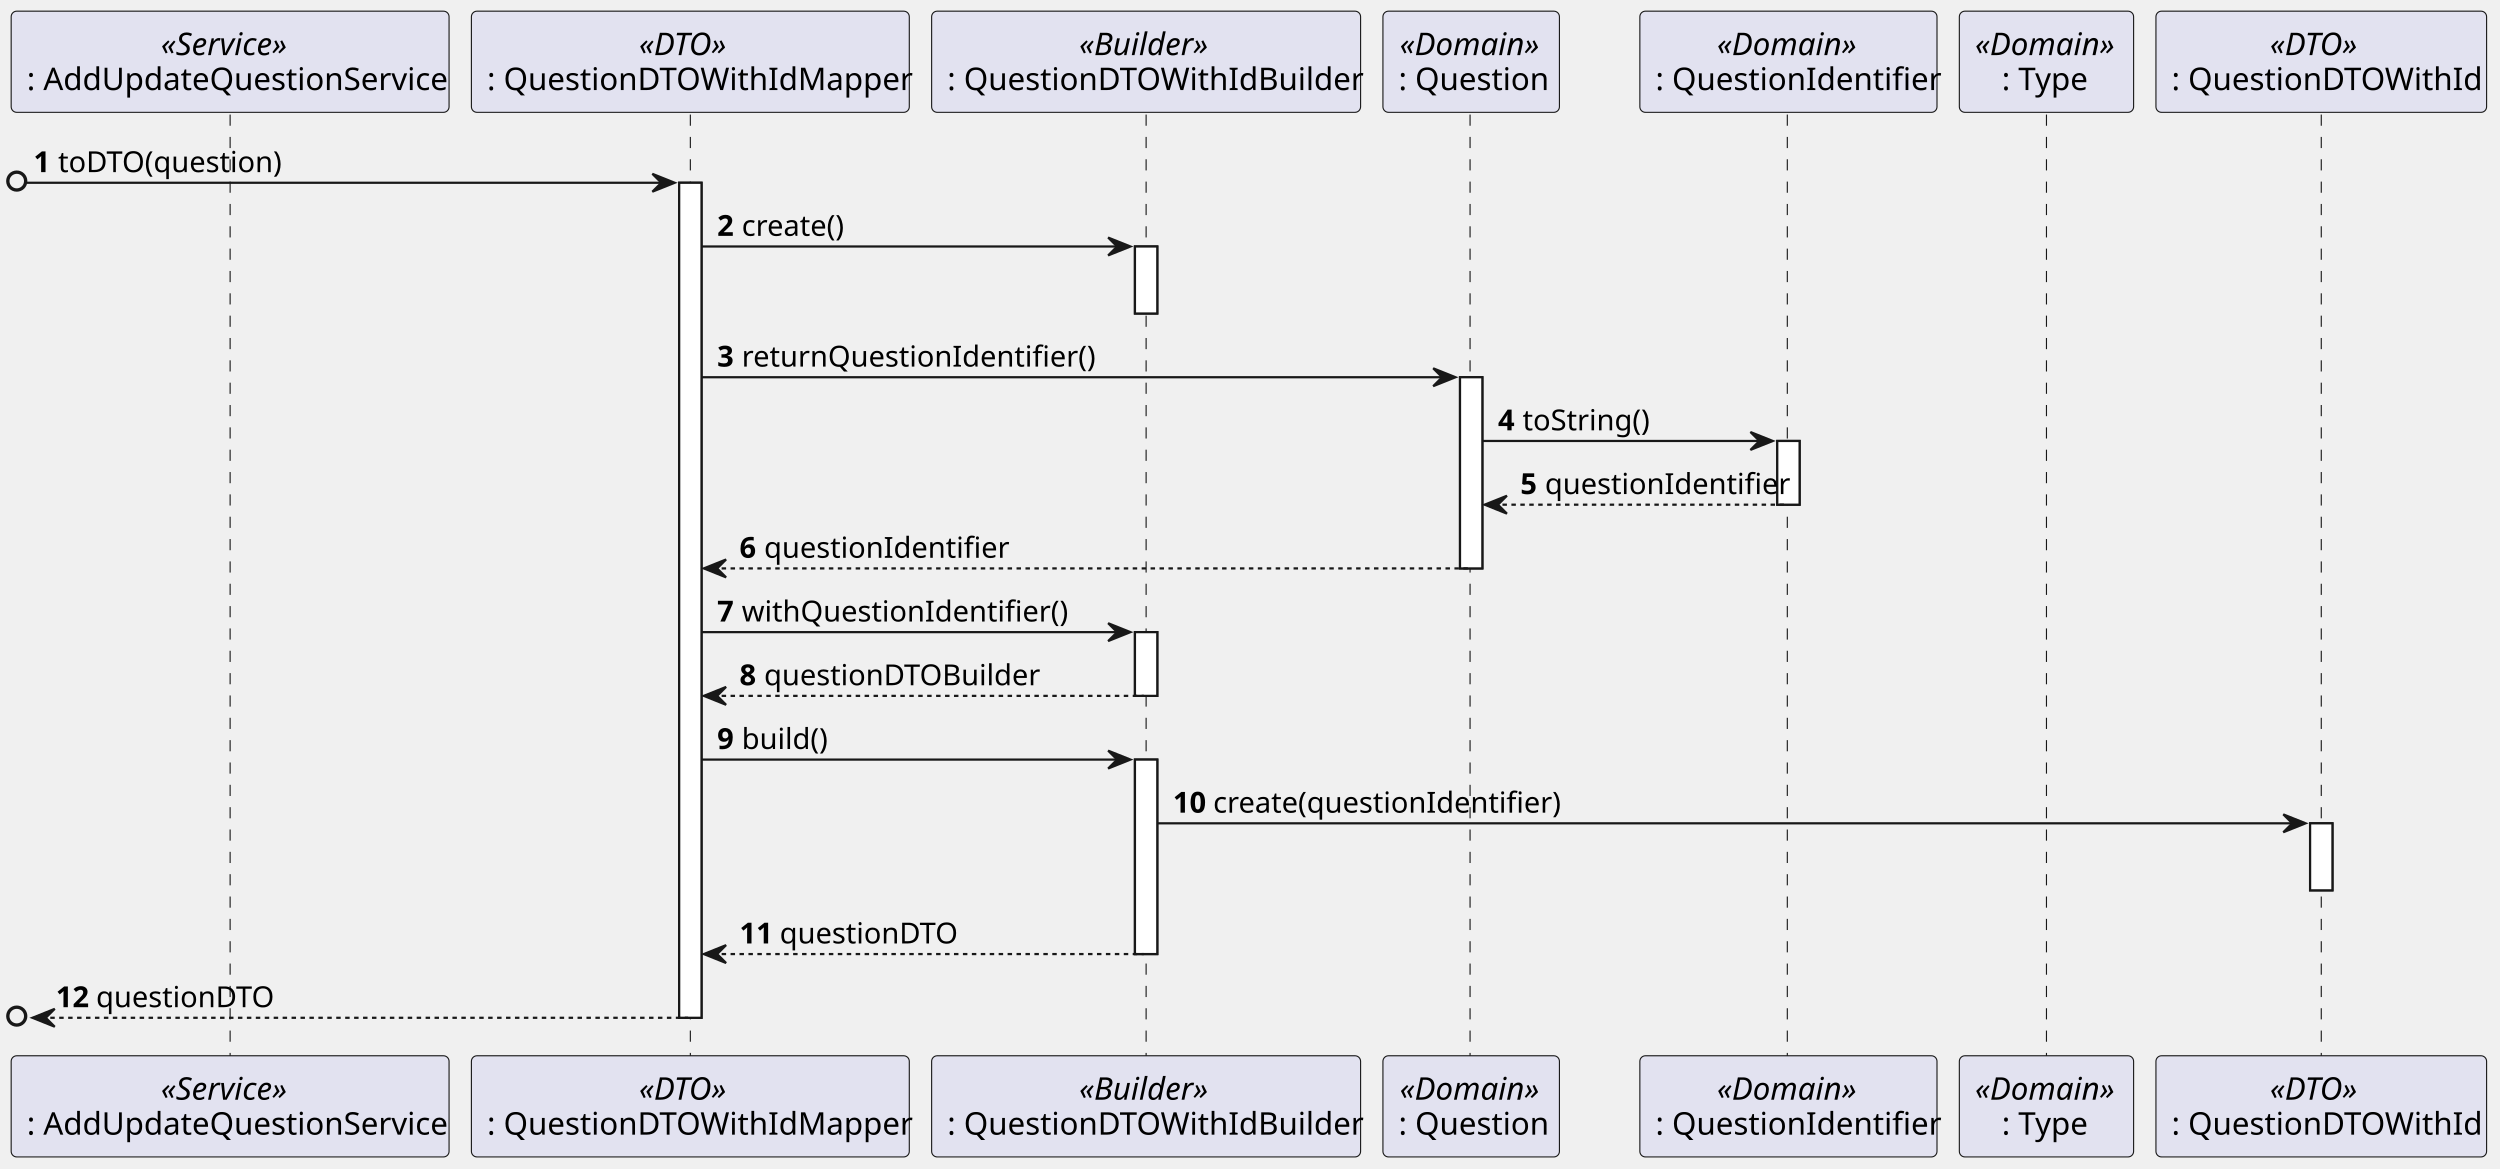
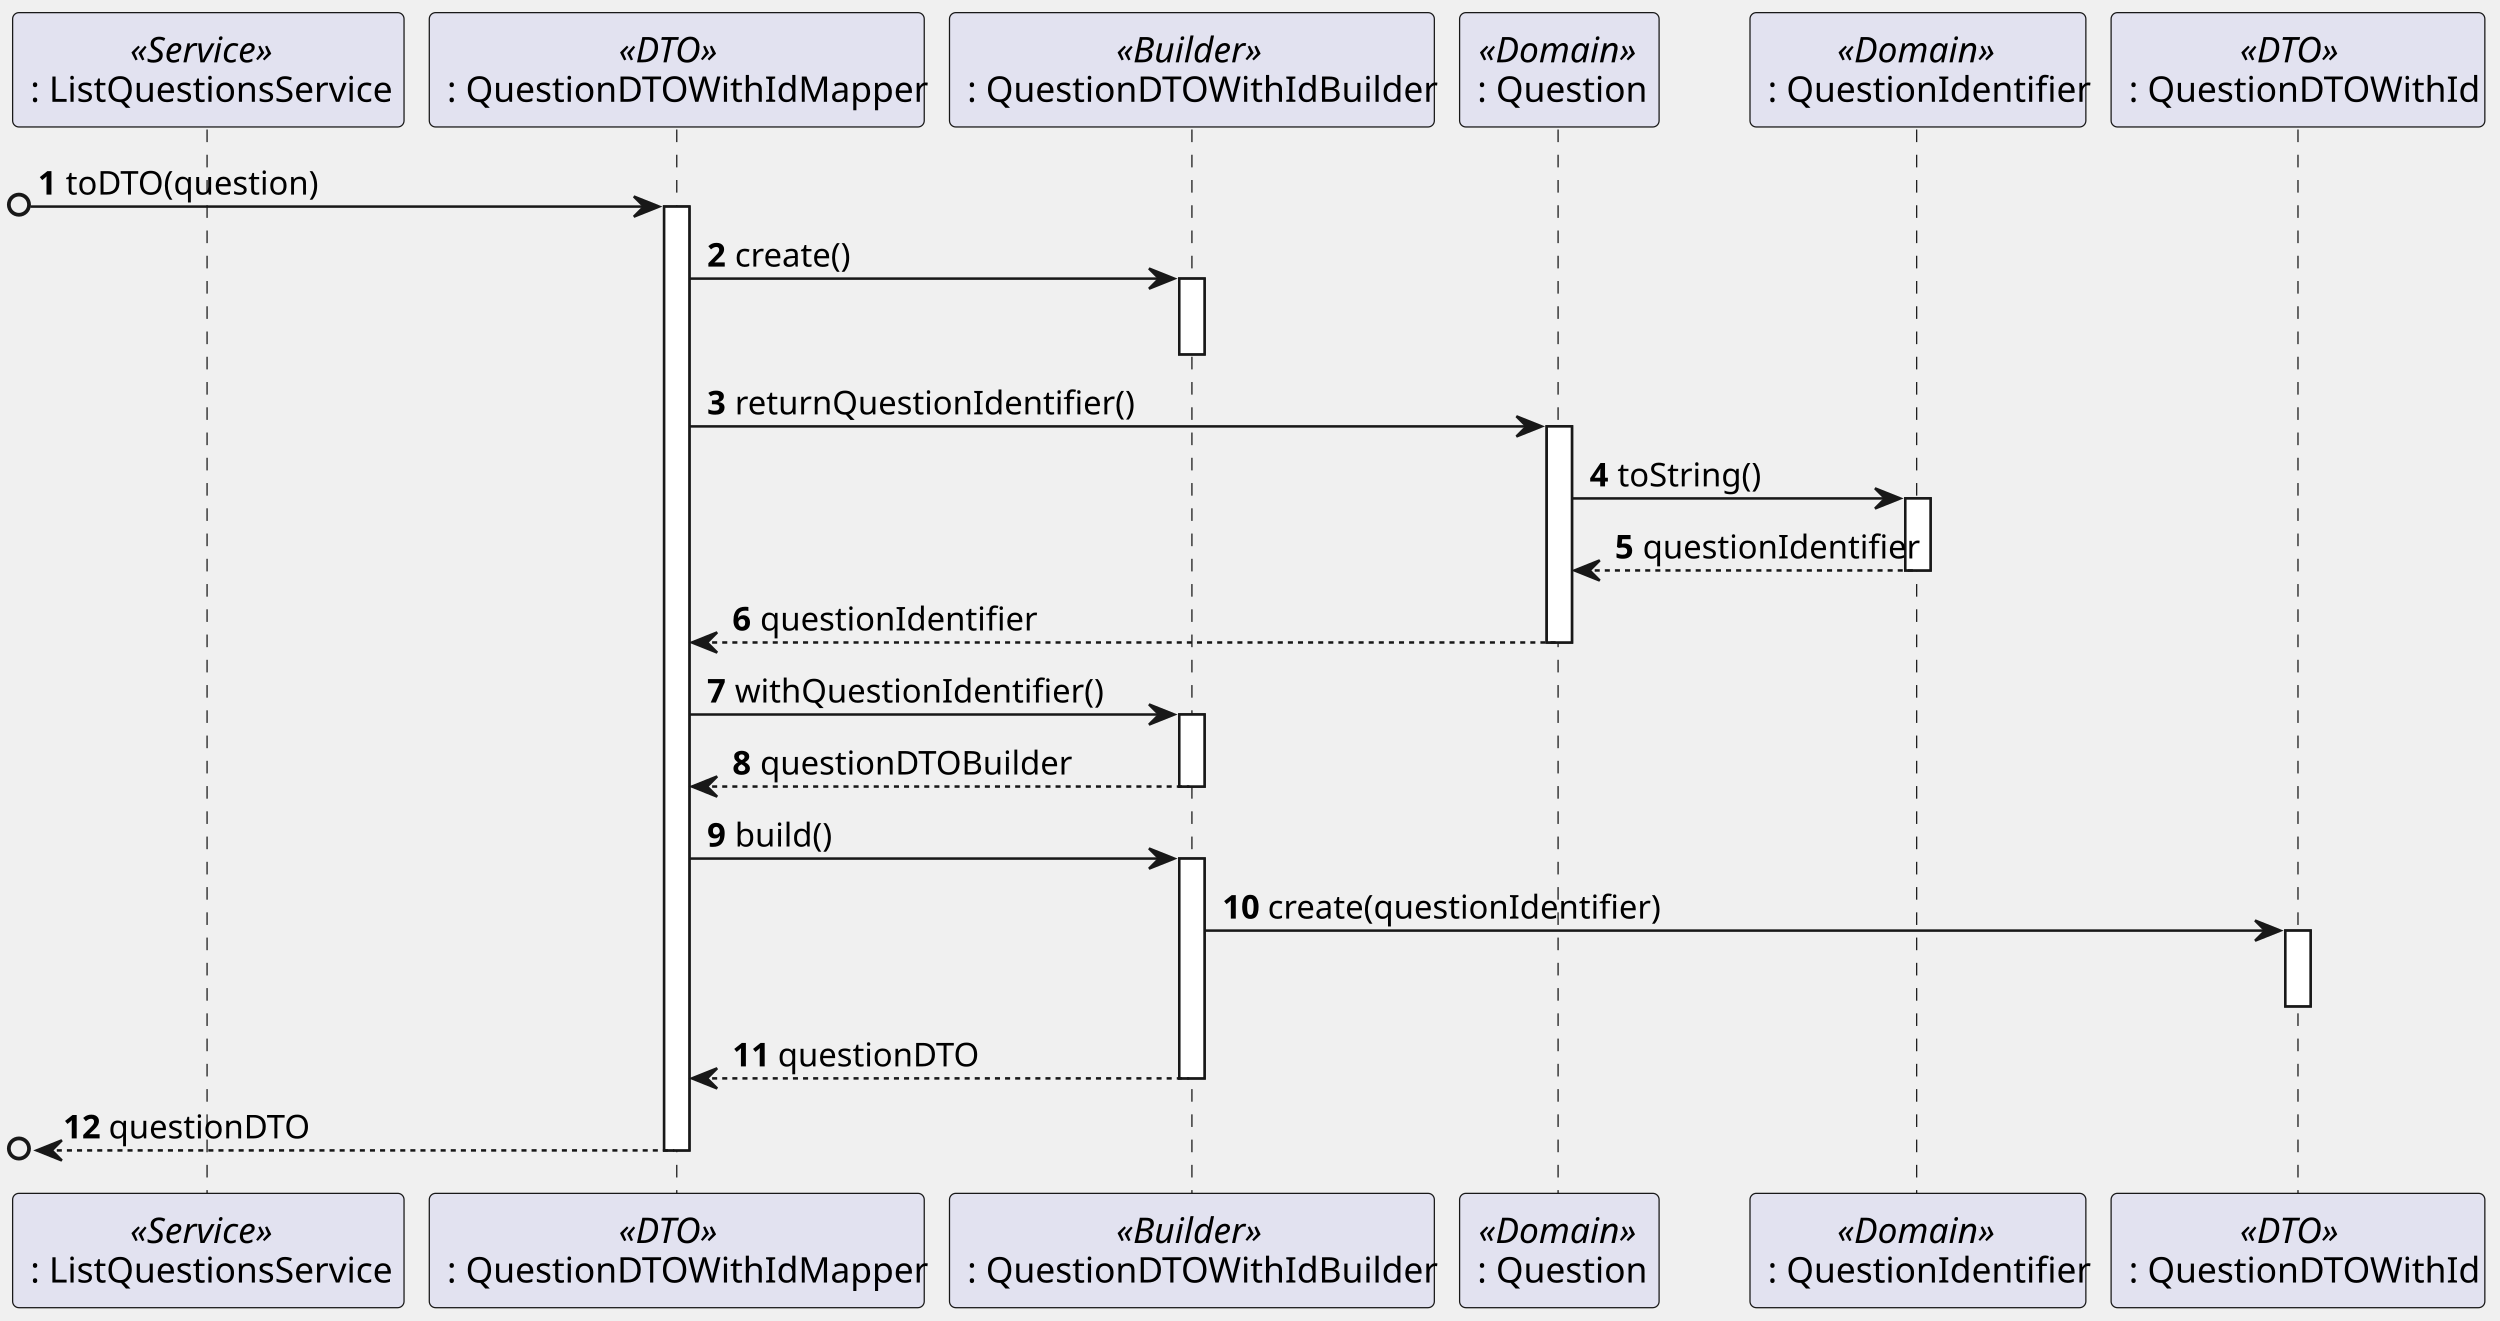
- <svg xmlns="http://www.w3.org/2000/svg" contentStyleType="text/css" height="523px" preserveAspectRatio="none" style="width:1119px;height:523px;background:#FFFFFF;" version="1.1" viewBox="0 0 1119 523" width="1119px" zoomAndPan="magnify">
+ <svg xmlns="http://www.w3.org/2000/svg" contentStyleType="text/css" height="523px" preserveAspectRatio="none" style="width:990px;height:523px;background:#FFFFFF;" version="1.1" viewBox="0 0 990 523" width="990px" zoomAndPan="magnify">
  <defs />
  <g>
-     <rect fill="#FFFFFF" height="373.758" style="stroke:#181818;stroke-width:1.0;" width="10" x="304" y="81.805" />
-     <rect fill="#FFFFFF" height="30" style="stroke:#181818;stroke-width:1.0;" width="10" x="508" y="110.328" />
-     <rect fill="#FFFFFF" height="28.523" style="stroke:#181818;stroke-width:1.0;" width="10" x="508" y="282.945" />
-     <rect fill="#FFFFFF" height="87.047" style="stroke:#181818;stroke-width:1.0;" width="10" x="508" y="339.992" />
-     <rect fill="#FFFFFF" height="85.57" style="stroke:#181818;stroke-width:1.0;" width="10" x="653.5" y="168.852" />
-     <rect fill="#FFFFFF" height="28.523" style="stroke:#181818;stroke-width:1.0;" width="10" x="795.5" y="197.375" />
-     <rect fill="#FFFFFF" height="30" style="stroke:#181818;stroke-width:1.0;" width="10" x="1034" y="368.516" />
-     <line style="stroke:#181818;stroke-width:0.5;stroke-dasharray:5.0,5.0;" x1="103" x2="103" y1="51.281" y2="473.562" />
-     <line style="stroke:#181818;stroke-width:0.5;stroke-dasharray:5.0,5.0;" x1="309" x2="309" y1="51.281" y2="473.562" />
-     <line style="stroke:#181818;stroke-width:0.5;stroke-dasharray:5.0,5.0;" x1="513" x2="513" y1="51.281" y2="473.562" />
-     <line style="stroke:#181818;stroke-width:0.5;stroke-dasharray:5.0,5.0;" x1="658" x2="658" y1="51.281" y2="473.562" />
-     <line style="stroke:#181818;stroke-width:0.5;stroke-dasharray:5.0,5.0;" x1="800" x2="800" y1="51.281" y2="473.562" />
-     <line style="stroke:#181818;stroke-width:0.5;stroke-dasharray:5.0,5.0;" x1="916" x2="916" y1="51.281" y2="473.562" />
-     <line style="stroke:#181818;stroke-width:0.5;stroke-dasharray:5.0,5.0;" x1="1039" x2="1039" y1="51.281" y2="473.562" />
-     <rect fill="#E2E2F0" height="45.281" rx="2.5" ry="2.5" style="stroke:#181818;stroke-width:0.5;" width="196" x="5" y="5" />
-     <text fill="#000000" font-family="sans-serif" font-size="14" font-style="italic" lengthAdjust="spacing" textLength="62" x="72" y="24.674">«Service»</text>
-     <text fill="#000000" font-family="sans-serif" font-size="14" lengthAdjust="spacing" textLength="182" x="12" y="40.315">: AddUpdateQuestionService</text>
-     <rect fill="#E2E2F0" height="45.281" rx="2.5" ry="2.5" style="stroke:#181818;stroke-width:0.5;" width="196" x="5" y="472.562" />
-     <text fill="#000000" font-family="sans-serif" font-size="14" font-style="italic" lengthAdjust="spacing" textLength="62" x="72" y="492.236">«Service»</text>
-     <text fill="#000000" font-family="sans-serif" font-size="14" lengthAdjust="spacing" textLength="182" x="12" y="507.877">: AddUpdateQuestionService</text>
-     <rect fill="#E2E2F0" height="45.281" rx="2.5" ry="2.5" style="stroke:#181818;stroke-width:0.5;" width="196" x="211" y="5" />
-     <text fill="#000000" font-family="sans-serif" font-size="14" font-style="italic" lengthAdjust="spacing" textLength="46" x="286" y="24.674">«DTO»</text>
-     <text fill="#000000" font-family="sans-serif" font-size="14" lengthAdjust="spacing" textLength="182" x="218" y="40.315">: QuestionDTOWithIdMapper</text>
-     <rect fill="#E2E2F0" height="45.281" rx="2.5" ry="2.5" style="stroke:#181818;stroke-width:0.5;" width="196" x="211" y="472.562" />
-     <text fill="#000000" font-family="sans-serif" font-size="14" font-style="italic" lengthAdjust="spacing" textLength="46" x="286" y="492.236">«DTO»</text>
-     <text fill="#000000" font-family="sans-serif" font-size="14" lengthAdjust="spacing" textLength="182" x="218" y="507.877">: QuestionDTOWithIdMapper</text>
-     <rect fill="#E2E2F0" height="45.281" rx="2.5" ry="2.5" style="stroke:#181818;stroke-width:0.5;" width="192" x="417" y="5" />
-     <text fill="#000000" font-family="sans-serif" font-size="14" font-style="italic" lengthAdjust="spacing" textLength="60" x="483" y="24.674">«Builder»</text>
-     <text fill="#000000" font-family="sans-serif" font-size="14" lengthAdjust="spacing" textLength="178" x="424" y="40.315">: QuestionDTOWithIdBuilder</text>
-     <rect fill="#E2E2F0" height="45.281" rx="2.5" ry="2.5" style="stroke:#181818;stroke-width:0.5;" width="192" x="417" y="472.562" />
-     <text fill="#000000" font-family="sans-serif" font-size="14" font-style="italic" lengthAdjust="spacing" textLength="60" x="483" y="492.236">«Builder»</text>
-     <text fill="#000000" font-family="sans-serif" font-size="14" lengthAdjust="spacing" textLength="178" x="424" y="507.877">: QuestionDTOWithIdBuilder</text>
-     <rect fill="#E2E2F0" height="45.281" rx="2.5" ry="2.5" style="stroke:#181818;stroke-width:0.5;" width="79" x="619" y="5" />
-     <text fill="#000000" font-family="sans-serif" font-size="14" font-style="italic" lengthAdjust="spacing" textLength="64" x="626.5" y="24.674">«Domain»</text>
-     <text fill="#000000" font-family="sans-serif" font-size="14" lengthAdjust="spacing" textLength="65" x="626" y="40.315">: Question</text>
-     <rect fill="#E2E2F0" height="45.281" rx="2.5" ry="2.5" style="stroke:#181818;stroke-width:0.5;" width="79" x="619" y="472.562" />
-     <text fill="#000000" font-family="sans-serif" font-size="14" font-style="italic" lengthAdjust="spacing" textLength="64" x="626.5" y="492.236">«Domain»</text>
-     <text fill="#000000" font-family="sans-serif" font-size="14" lengthAdjust="spacing" textLength="65" x="626" y="507.877">: Question</text>
-     <rect fill="#E2E2F0" height="45.281" rx="2.5" ry="2.5" style="stroke:#181818;stroke-width:0.5;" width="133" x="734" y="5" />
-     <text fill="#000000" font-family="sans-serif" font-size="14" font-style="italic" lengthAdjust="spacing" textLength="64" x="768.5" y="24.674">«Domain»</text>
-     <text fill="#000000" font-family="sans-serif" font-size="14" lengthAdjust="spacing" textLength="119" x="741" y="40.315">: QuestionIdentifier</text>
-     <rect fill="#E2E2F0" height="45.281" rx="2.5" ry="2.5" style="stroke:#181818;stroke-width:0.5;" width="133" x="734" y="472.562" />
-     <text fill="#000000" font-family="sans-serif" font-size="14" font-style="italic" lengthAdjust="spacing" textLength="64" x="768.5" y="492.236">«Domain»</text>
-     <text fill="#000000" font-family="sans-serif" font-size="14" lengthAdjust="spacing" textLength="119" x="741" y="507.877">: QuestionIdentifier</text>
-     <rect fill="#E2E2F0" height="45.281" rx="2.5" ry="2.5" style="stroke:#181818;stroke-width:0.5;" width="78" x="877" y="5" />
-     <text fill="#000000" font-family="sans-serif" font-size="14" font-style="italic" lengthAdjust="spacing" textLength="64" x="884" y="24.674">«Domain»</text>
-     <text fill="#000000" font-family="sans-serif" font-size="14" lengthAdjust="spacing" textLength="40" x="896" y="40.315">: Type</text>
-     <rect fill="#E2E2F0" height="45.281" rx="2.5" ry="2.5" style="stroke:#181818;stroke-width:0.5;" width="78" x="877" y="472.562" />
-     <text fill="#000000" font-family="sans-serif" font-size="14" font-style="italic" lengthAdjust="spacing" textLength="64" x="884" y="492.236">«Domain»</text>
-     <text fill="#000000" font-family="sans-serif" font-size="14" lengthAdjust="spacing" textLength="40" x="896" y="507.877">: Type</text>
-     <rect fill="#E2E2F0" height="45.281" rx="2.5" ry="2.5" style="stroke:#181818;stroke-width:0.5;" width="148" x="965" y="5" />
-     <text fill="#000000" font-family="sans-serif" font-size="14" font-style="italic" lengthAdjust="spacing" textLength="46" x="1016" y="24.674">«DTO»</text>
-     <text fill="#000000" font-family="sans-serif" font-size="14" lengthAdjust="spacing" textLength="134" x="972" y="40.315">: QuestionDTOWithId</text>
-     <rect fill="#E2E2F0" height="45.281" rx="2.5" ry="2.5" style="stroke:#181818;stroke-width:0.5;" width="148" x="965" y="472.562" />
-     <text fill="#000000" font-family="sans-serif" font-size="14" font-style="italic" lengthAdjust="spacing" textLength="46" x="1016" y="492.236">«DTO»</text>
-     <text fill="#000000" font-family="sans-serif" font-size="14" lengthAdjust="spacing" textLength="134" x="972" y="507.877">: QuestionDTOWithId</text>
-     <rect fill="#FFFFFF" height="373.758" style="stroke:#181818;stroke-width:1.0;" width="10" x="304" y="81.805" />
-     <rect fill="#FFFFFF" height="30" style="stroke:#181818;stroke-width:1.0;" width="10" x="508" y="110.328" />
-     <rect fill="#FFFFFF" height="28.523" style="stroke:#181818;stroke-width:1.0;" width="10" x="508" y="282.945" />
-     <rect fill="#FFFFFF" height="87.047" style="stroke:#181818;stroke-width:1.0;" width="10" x="508" y="339.992" />
-     <rect fill="#FFFFFF" height="85.57" style="stroke:#181818;stroke-width:1.0;" width="10" x="653.5" y="168.852" />
-     <rect fill="#FFFFFF" height="28.523" style="stroke:#181818;stroke-width:1.0;" width="10" x="795.5" y="197.375" />
-     <rect fill="#FFFFFF" height="30" style="stroke:#181818;stroke-width:1.0;" width="10" x="1034" y="368.516" />
+     <rect fill="#FFFFFF" height="373.758" style="stroke:#181818;stroke-width:1.0;" width="10" x="263" y="81.805" />
+     <rect fill="#FFFFFF" height="30" style="stroke:#181818;stroke-width:1.0;" width="10" x="467" y="110.328" />
+     <rect fill="#FFFFFF" height="28.523" style="stroke:#181818;stroke-width:1.0;" width="10" x="467" y="282.945" />
+     <rect fill="#FFFFFF" height="87.047" style="stroke:#181818;stroke-width:1.0;" width="10" x="467" y="339.992" />
+     <rect fill="#FFFFFF" height="85.57" style="stroke:#181818;stroke-width:1.0;" width="10" x="612.5" y="168.852" />
+     <rect fill="#FFFFFF" height="28.523" style="stroke:#181818;stroke-width:1.0;" width="10" x="754.5" y="197.375" />
+     <rect fill="#FFFFFF" height="30" style="stroke:#181818;stroke-width:1.0;" width="10" x="905" y="368.516" />
+     <line style="stroke:#181818;stroke-width:0.5;stroke-dasharray:5.0,5.0;" x1="82" x2="82" y1="51.281" y2="473.562" />
+     <line style="stroke:#181818;stroke-width:0.5;stroke-dasharray:5.0,5.0;" x1="268" x2="268" y1="51.281" y2="473.562" />
+     <line style="stroke:#181818;stroke-width:0.5;stroke-dasharray:5.0,5.0;" x1="472" x2="472" y1="51.281" y2="473.562" />
+     <line style="stroke:#181818;stroke-width:0.5;stroke-dasharray:5.0,5.0;" x1="617" x2="617" y1="51.281" y2="473.562" />
+     <line style="stroke:#181818;stroke-width:0.5;stroke-dasharray:5.0,5.0;" x1="759" x2="759" y1="51.281" y2="473.562" />
+     <line style="stroke:#181818;stroke-width:0.5;stroke-dasharray:5.0,5.0;" x1="910" x2="910" y1="51.281" y2="473.562" />
+     <rect fill="#E2E2F0" height="45.281" rx="2.5" ry="2.5" style="stroke:#181818;stroke-width:0.5;" width="155" x="5" y="5" />
+     <text fill="#000000" font-family="sans-serif" font-size="14" font-style="italic" lengthAdjust="spacing" textLength="62" x="51.5" y="24.674">«Service»</text>
+     <text fill="#000000" font-family="sans-serif" font-size="14" lengthAdjust="spacing" textLength="141" x="12" y="40.315">: ListQuestionsService</text>
+     <rect fill="#E2E2F0" height="45.281" rx="2.5" ry="2.5" style="stroke:#181818;stroke-width:0.5;" width="155" x="5" y="472.562" />
+     <text fill="#000000" font-family="sans-serif" font-size="14" font-style="italic" lengthAdjust="spacing" textLength="62" x="51.5" y="492.236">«Service»</text>
+     <text fill="#000000" font-family="sans-serif" font-size="14" lengthAdjust="spacing" textLength="141" x="12" y="507.877">: ListQuestionsService</text>
+     <rect fill="#E2E2F0" height="45.281" rx="2.5" ry="2.5" style="stroke:#181818;stroke-width:0.5;" width="196" x="170" y="5" />
+     <text fill="#000000" font-family="sans-serif" font-size="14" font-style="italic" lengthAdjust="spacing" textLength="46" x="245" y="24.674">«DTO»</text>
+     <text fill="#000000" font-family="sans-serif" font-size="14" lengthAdjust="spacing" textLength="182" x="177" y="40.315">: QuestionDTOWithIdMapper</text>
+     <rect fill="#E2E2F0" height="45.281" rx="2.5" ry="2.5" style="stroke:#181818;stroke-width:0.5;" width="196" x="170" y="472.562" />
+     <text fill="#000000" font-family="sans-serif" font-size="14" font-style="italic" lengthAdjust="spacing" textLength="46" x="245" y="492.236">«DTO»</text>
+     <text fill="#000000" font-family="sans-serif" font-size="14" lengthAdjust="spacing" textLength="182" x="177" y="507.877">: QuestionDTOWithIdMapper</text>
+     <rect fill="#E2E2F0" height="45.281" rx="2.5" ry="2.5" style="stroke:#181818;stroke-width:0.5;" width="192" x="376" y="5" />
+     <text fill="#000000" font-family="sans-serif" font-size="14" font-style="italic" lengthAdjust="spacing" textLength="60" x="442" y="24.674">«Builder»</text>
+     <text fill="#000000" font-family="sans-serif" font-size="14" lengthAdjust="spacing" textLength="178" x="383" y="40.315">: QuestionDTOWithIdBuilder</text>
+     <rect fill="#E2E2F0" height="45.281" rx="2.5" ry="2.5" style="stroke:#181818;stroke-width:0.5;" width="192" x="376" y="472.562" />
+     <text fill="#000000" font-family="sans-serif" font-size="14" font-style="italic" lengthAdjust="spacing" textLength="60" x="442" y="492.236">«Builder»</text>
+     <text fill="#000000" font-family="sans-serif" font-size="14" lengthAdjust="spacing" textLength="178" x="383" y="507.877">: QuestionDTOWithIdBuilder</text>
+     <rect fill="#E2E2F0" height="45.281" rx="2.5" ry="2.5" style="stroke:#181818;stroke-width:0.5;" width="79" x="578" y="5" />
+     <text fill="#000000" font-family="sans-serif" font-size="14" font-style="italic" lengthAdjust="spacing" textLength="64" x="585.5" y="24.674">«Domain»</text>
+     <text fill="#000000" font-family="sans-serif" font-size="14" lengthAdjust="spacing" textLength="65" x="585" y="40.315">: Question</text>
+     <rect fill="#E2E2F0" height="45.281" rx="2.5" ry="2.5" style="stroke:#181818;stroke-width:0.5;" width="79" x="578" y="472.562" />
+     <text fill="#000000" font-family="sans-serif" font-size="14" font-style="italic" lengthAdjust="spacing" textLength="64" x="585.5" y="492.236">«Domain»</text>
+     <text fill="#000000" font-family="sans-serif" font-size="14" lengthAdjust="spacing" textLength="65" x="585" y="507.877">: Question</text>
+     <rect fill="#E2E2F0" height="45.281" rx="2.5" ry="2.5" style="stroke:#181818;stroke-width:0.5;" width="133" x="693" y="5" />
+     <text fill="#000000" font-family="sans-serif" font-size="14" font-style="italic" lengthAdjust="spacing" textLength="64" x="727.5" y="24.674">«Domain»</text>
+     <text fill="#000000" font-family="sans-serif" font-size="14" lengthAdjust="spacing" textLength="119" x="700" y="40.315">: QuestionIdentifier</text>
+     <rect fill="#E2E2F0" height="45.281" rx="2.5" ry="2.5" style="stroke:#181818;stroke-width:0.5;" width="133" x="693" y="472.562" />
+     <text fill="#000000" font-family="sans-serif" font-size="14" font-style="italic" lengthAdjust="spacing" textLength="64" x="727.5" y="492.236">«Domain»</text>
+     <text fill="#000000" font-family="sans-serif" font-size="14" lengthAdjust="spacing" textLength="119" x="700" y="507.877">: QuestionIdentifier</text>
+     <rect fill="#E2E2F0" height="45.281" rx="2.5" ry="2.5" style="stroke:#181818;stroke-width:0.5;" width="148" x="836" y="5" />
+     <text fill="#000000" font-family="sans-serif" font-size="14" font-style="italic" lengthAdjust="spacing" textLength="46" x="887" y="24.674">«DTO»</text>
+     <text fill="#000000" font-family="sans-serif" font-size="14" lengthAdjust="spacing" textLength="134" x="843" y="40.315">: QuestionDTOWithId</text>
+     <rect fill="#E2E2F0" height="45.281" rx="2.5" ry="2.5" style="stroke:#181818;stroke-width:0.5;" width="148" x="836" y="472.562" />
+     <text fill="#000000" font-family="sans-serif" font-size="14" font-style="italic" lengthAdjust="spacing" textLength="46" x="887" y="492.236">«DTO»</text>
+     <text fill="#000000" font-family="sans-serif" font-size="14" lengthAdjust="spacing" textLength="134" x="843" y="507.877">: QuestionDTOWithId</text>
+     <rect fill="#FFFFFF" height="373.758" style="stroke:#181818;stroke-width:1.0;" width="10" x="263" y="81.805" />
+     <rect fill="#FFFFFF" height="30" style="stroke:#181818;stroke-width:1.0;" width="10" x="467" y="110.328" />
+     <rect fill="#FFFFFF" height="28.523" style="stroke:#181818;stroke-width:1.0;" width="10" x="467" y="282.945" />
+     <rect fill="#FFFFFF" height="87.047" style="stroke:#181818;stroke-width:1.0;" width="10" x="467" y="339.992" />
+     <rect fill="#FFFFFF" height="85.57" style="stroke:#181818;stroke-width:1.0;" width="10" x="612.5" y="168.852" />
+     <rect fill="#FFFFFF" height="28.523" style="stroke:#181818;stroke-width:1.0;" width="10" x="754.5" y="197.375" />
+     <rect fill="#FFFFFF" height="30" style="stroke:#181818;stroke-width:1.0;" width="10" x="905" y="368.516" />
    <ellipse cx="7.5" cy="81.055" fill="none" rx="4" ry="4" style="stroke:#181818;stroke-width:1.5;" />
-     <polygon fill="#181818" points="292,77.805,302,81.805,292,85.805,296,81.805" style="stroke:#181818;stroke-width:1.0;" />
-     <line style="stroke:#181818;stroke-width:1.0;" x1="12" x2="298" y1="81.805" y2="81.805" />
+     <polygon fill="#181818" points="251,77.805,261,81.805,251,85.805,255,81.805" style="stroke:#181818;stroke-width:1.0;" />
+     <line style="stroke:#181818;stroke-width:1.0;" x1="12" x2="257" y1="81.805" y2="81.805" />
    <text fill="#000000" font-family="sans-serif" font-size="13" font-weight="bold" lengthAdjust="spacing" textLength="7" x="15" y="77.05">1</text>
    <text fill="#000000" font-family="sans-serif" font-size="13" lengthAdjust="spacing" textLength="94" x="26" y="77.05">toDTO(question)</text>
-     <polygon fill="#181818" points="496,106.328,506,110.328,496,114.328,500,110.328" style="stroke:#181818;stroke-width:1.0;" />
-     <line style="stroke:#181818;stroke-width:1.0;" x1="314" x2="502" y1="110.328" y2="110.328" />
-     <text fill="#000000" font-family="sans-serif" font-size="13" font-weight="bold" lengthAdjust="spacing" textLength="7" x="321" y="105.573">2</text>
-     <text fill="#000000" font-family="sans-serif" font-size="13" lengthAdjust="spacing" textLength="44" x="332" y="105.573">create()</text>
-     <polygon fill="#181818" points="641.5,164.852,651.5,168.852,641.5,172.852,645.5,168.852" style="stroke:#181818;stroke-width:1.0;" />
-     <line style="stroke:#181818;stroke-width:1.0;" x1="314" x2="647.5" y1="168.852" y2="168.852" />
-     <text fill="#000000" font-family="sans-serif" font-size="13" font-weight="bold" lengthAdjust="spacing" textLength="7" x="321" y="164.097">3</text>
-     <text fill="#000000" font-family="sans-serif" font-size="13" lengthAdjust="spacing" textLength="141" x="332" y="164.097">returnQuestionIdentifier()</text>
-     <polygon fill="#181818" points="783.5,193.375,793.5,197.375,783.5,201.375,787.5,197.375" style="stroke:#181818;stroke-width:1.0;" />
-     <line style="stroke:#181818;stroke-width:1.0;" x1="663.5" x2="789.5" y1="197.375" y2="197.375" />
-     <text fill="#000000" font-family="sans-serif" font-size="13" font-weight="bold" lengthAdjust="spacing" textLength="7" x="670.5" y="192.62">4</text>
-     <text fill="#000000" font-family="sans-serif" font-size="13" lengthAdjust="spacing" textLength="53" x="681.5" y="192.62">toString()</text>
-     <polygon fill="#181818" points="674.5,221.898,664.5,225.898,674.5,229.898,670.5,225.898" style="stroke:#181818;stroke-width:1.0;" />
-     <line style="stroke:#181818;stroke-width:1.0;stroke-dasharray:2.0,2.0;" x1="668.5" x2="799.5" y1="225.898" y2="225.898" />
-     <text fill="#000000" font-family="sans-serif" font-size="13" font-weight="bold" lengthAdjust="spacing" textLength="7" x="680.5" y="221.144">5</text>
-     <text fill="#000000" font-family="sans-serif" font-size="13" lengthAdjust="spacing" textLength="97" x="691.5" y="221.144">questionIdentifier</text>
-     <polygon fill="#181818" points="325,250.422,315,254.422,325,258.422,321,254.422" style="stroke:#181818;stroke-width:1.0;" />
-     <line style="stroke:#181818;stroke-width:1.0;stroke-dasharray:2.0,2.0;" x1="319" x2="657.5" y1="254.422" y2="254.422" />
-     <text fill="#000000" font-family="sans-serif" font-size="13" font-weight="bold" lengthAdjust="spacing" textLength="7" x="331" y="249.667">6</text>
-     <text fill="#000000" font-family="sans-serif" font-size="13" lengthAdjust="spacing" textLength="97" x="342" y="249.667">questionIdentifier</text>
-     <polygon fill="#181818" points="496,278.945,506,282.945,496,286.945,500,282.945" style="stroke:#181818;stroke-width:1.0;" />
-     <line style="stroke:#181818;stroke-width:1.0;" x1="314" x2="502" y1="282.945" y2="282.945" />
-     <text fill="#000000" font-family="sans-serif" font-size="13" font-weight="bold" lengthAdjust="spacing" textLength="7" x="321" y="278.19">7</text>
-     <text fill="#000000" font-family="sans-serif" font-size="13" lengthAdjust="spacing" textLength="131" x="332" y="278.19">withQuestionIdentifier()</text>
-     <polygon fill="#181818" points="325,307.469,315,311.469,325,315.469,321,311.469" style="stroke:#181818;stroke-width:1.0;" />
-     <line style="stroke:#181818;stroke-width:1.0;stroke-dasharray:2.0,2.0;" x1="319" x2="512" y1="311.469" y2="311.469" />
-     <text fill="#000000" font-family="sans-serif" font-size="13" font-weight="bold" lengthAdjust="spacing" textLength="7" x="331" y="306.714">8</text>
-     <text fill="#000000" font-family="sans-serif" font-size="13" lengthAdjust="spacing" textLength="115" x="342" y="306.714">questionDTOBuilder</text>
-     <polygon fill="#181818" points="496,335.992,506,339.992,496,343.992,500,339.992" style="stroke:#181818;stroke-width:1.0;" />
-     <line style="stroke:#181818;stroke-width:1.0;" x1="314" x2="502" y1="339.992" y2="339.992" />
-     <text fill="#000000" font-family="sans-serif" font-size="13" font-weight="bold" lengthAdjust="spacing" textLength="7" x="321" y="335.237">9</text>
-     <text fill="#000000" font-family="sans-serif" font-size="13" lengthAdjust="spacing" textLength="35" x="332" y="335.237">build()</text>
-     <polygon fill="#181818" points="1022,364.516,1032,368.516,1022,372.516,1026,368.516" style="stroke:#181818;stroke-width:1.0;" />
-     <line style="stroke:#181818;stroke-width:1.0;" x1="518" x2="1028" y1="368.516" y2="368.516" />
-     <text fill="#000000" font-family="sans-serif" font-size="13" font-weight="bold" lengthAdjust="spacing" textLength="14" x="525" y="363.761">10</text>
-     <text fill="#000000" font-family="sans-serif" font-size="13" lengthAdjust="spacing" textLength="141" x="543" y="363.761">create(questionIdentifier)</text>
-     <polygon fill="#181818" points="325,423.039,315,427.039,325,431.039,321,427.039" style="stroke:#181818;stroke-width:1.0;" />
-     <line style="stroke:#181818;stroke-width:1.0;stroke-dasharray:2.0,2.0;" x1="319" x2="512" y1="427.039" y2="427.039" />
-     <text fill="#000000" font-family="sans-serif" font-size="13" font-weight="bold" lengthAdjust="spacing" textLength="14" x="331" y="422.284">11</text>
-     <text fill="#000000" font-family="sans-serif" font-size="13" lengthAdjust="spacing" textLength="75" x="349" y="422.284">questionDTO</text>
+     <polygon fill="#181818" points="455,106.328,465,110.328,455,114.328,459,110.328" style="stroke:#181818;stroke-width:1.0;" />
+     <line style="stroke:#181818;stroke-width:1.0;" x1="273" x2="461" y1="110.328" y2="110.328" />
+     <text fill="#000000" font-family="sans-serif" font-size="13" font-weight="bold" lengthAdjust="spacing" textLength="7" x="280" y="105.573">2</text>
+     <text fill="#000000" font-family="sans-serif" font-size="13" lengthAdjust="spacing" textLength="44" x="291" y="105.573">create()</text>
+     <polygon fill="#181818" points="600.5,164.852,610.5,168.852,600.5,172.852,604.5,168.852" style="stroke:#181818;stroke-width:1.0;" />
+     <line style="stroke:#181818;stroke-width:1.0;" x1="273" x2="606.5" y1="168.852" y2="168.852" />
+     <text fill="#000000" font-family="sans-serif" font-size="13" font-weight="bold" lengthAdjust="spacing" textLength="7" x="280" y="164.097">3</text>
+     <text fill="#000000" font-family="sans-serif" font-size="13" lengthAdjust="spacing" textLength="141" x="291" y="164.097">returnQuestionIdentifier()</text>
+     <polygon fill="#181818" points="742.5,193.375,752.5,197.375,742.5,201.375,746.5,197.375" style="stroke:#181818;stroke-width:1.0;" />
+     <line style="stroke:#181818;stroke-width:1.0;" x1="622.5" x2="748.5" y1="197.375" y2="197.375" />
+     <text fill="#000000" font-family="sans-serif" font-size="13" font-weight="bold" lengthAdjust="spacing" textLength="7" x="629.5" y="192.62">4</text>
+     <text fill="#000000" font-family="sans-serif" font-size="13" lengthAdjust="spacing" textLength="53" x="640.5" y="192.62">toString()</text>
+     <polygon fill="#181818" points="633.5,221.898,623.5,225.898,633.5,229.898,629.5,225.898" style="stroke:#181818;stroke-width:1.0;" />
+     <line style="stroke:#181818;stroke-width:1.0;stroke-dasharray:2.0,2.0;" x1="627.5" x2="758.5" y1="225.898" y2="225.898" />
+     <text fill="#000000" font-family="sans-serif" font-size="13" font-weight="bold" lengthAdjust="spacing" textLength="7" x="639.5" y="221.144">5</text>
+     <text fill="#000000" font-family="sans-serif" font-size="13" lengthAdjust="spacing" textLength="97" x="650.5" y="221.144">questionIdentifier</text>
+     <polygon fill="#181818" points="284,250.422,274,254.422,284,258.422,280,254.422" style="stroke:#181818;stroke-width:1.0;" />
+     <line style="stroke:#181818;stroke-width:1.0;stroke-dasharray:2.0,2.0;" x1="278" x2="616.5" y1="254.422" y2="254.422" />
+     <text fill="#000000" font-family="sans-serif" font-size="13" font-weight="bold" lengthAdjust="spacing" textLength="7" x="290" y="249.667">6</text>
+     <text fill="#000000" font-family="sans-serif" font-size="13" lengthAdjust="spacing" textLength="97" x="301" y="249.667">questionIdentifier</text>
+     <polygon fill="#181818" points="455,278.945,465,282.945,455,286.945,459,282.945" style="stroke:#181818;stroke-width:1.0;" />
+     <line style="stroke:#181818;stroke-width:1.0;" x1="273" x2="461" y1="282.945" y2="282.945" />
+     <text fill="#000000" font-family="sans-serif" font-size="13" font-weight="bold" lengthAdjust="spacing" textLength="7" x="280" y="278.19">7</text>
+     <text fill="#000000" font-family="sans-serif" font-size="13" lengthAdjust="spacing" textLength="131" x="291" y="278.19">withQuestionIdentifier()</text>
+     <polygon fill="#181818" points="284,307.469,274,311.469,284,315.469,280,311.469" style="stroke:#181818;stroke-width:1.0;" />
+     <line style="stroke:#181818;stroke-width:1.0;stroke-dasharray:2.0,2.0;" x1="278" x2="471" y1="311.469" y2="311.469" />
+     <text fill="#000000" font-family="sans-serif" font-size="13" font-weight="bold" lengthAdjust="spacing" textLength="7" x="290" y="306.714">8</text>
+     <text fill="#000000" font-family="sans-serif" font-size="13" lengthAdjust="spacing" textLength="115" x="301" y="306.714">questionDTOBuilder</text>
+     <polygon fill="#181818" points="455,335.992,465,339.992,455,343.992,459,339.992" style="stroke:#181818;stroke-width:1.0;" />
+     <line style="stroke:#181818;stroke-width:1.0;" x1="273" x2="461" y1="339.992" y2="339.992" />
+     <text fill="#000000" font-family="sans-serif" font-size="13" font-weight="bold" lengthAdjust="spacing" textLength="7" x="280" y="335.237">9</text>
+     <text fill="#000000" font-family="sans-serif" font-size="13" lengthAdjust="spacing" textLength="35" x="291" y="335.237">build()</text>
+     <polygon fill="#181818" points="893,364.516,903,368.516,893,372.516,897,368.516" style="stroke:#181818;stroke-width:1.0;" />
+     <line style="stroke:#181818;stroke-width:1.0;" x1="477" x2="899" y1="368.516" y2="368.516" />
+     <text fill="#000000" font-family="sans-serif" font-size="13" font-weight="bold" lengthAdjust="spacing" textLength="14" x="484" y="363.761">10</text>
+     <text fill="#000000" font-family="sans-serif" font-size="13" lengthAdjust="spacing" textLength="141" x="502" y="363.761">create(questionIdentifier)</text>
+     <polygon fill="#181818" points="284,423.039,274,427.039,284,431.039,280,427.039" style="stroke:#181818;stroke-width:1.0;" />
+     <line style="stroke:#181818;stroke-width:1.0;stroke-dasharray:2.0,2.0;" x1="278" x2="471" y1="427.039" y2="427.039" />
+     <text fill="#000000" font-family="sans-serif" font-size="13" font-weight="bold" lengthAdjust="spacing" textLength="14" x="290" y="422.284">11</text>
+     <text fill="#000000" font-family="sans-serif" font-size="13" lengthAdjust="spacing" textLength="75" x="308" y="422.284">questionDTO</text>
    <ellipse cx="7.5" cy="454.812" fill="none" rx="4" ry="4" style="stroke:#181818;stroke-width:1.5;" />
    <polygon fill="#181818" points="24.5,451.562,14.5,455.562,24.5,459.562,20.5,455.562" style="stroke:#181818;stroke-width:1.0;" />
-     <line style="stroke:#181818;stroke-width:1.0;stroke-dasharray:2.0,2.0;" x1="22.5" x2="308" y1="455.562" y2="455.562" />
+     <line style="stroke:#181818;stroke-width:1.0;stroke-dasharray:2.0,2.0;" x1="22.5" x2="267" y1="455.562" y2="455.562" />
    <text fill="#000000" font-family="sans-serif" font-size="13" font-weight="bold" lengthAdjust="spacing" textLength="14" x="25" y="450.808">12</text>
    <text fill="#000000" font-family="sans-serif" font-size="13" lengthAdjust="spacing" textLength="75" x="43" y="450.808">questionDTO</text>
  </g>
</svg>
